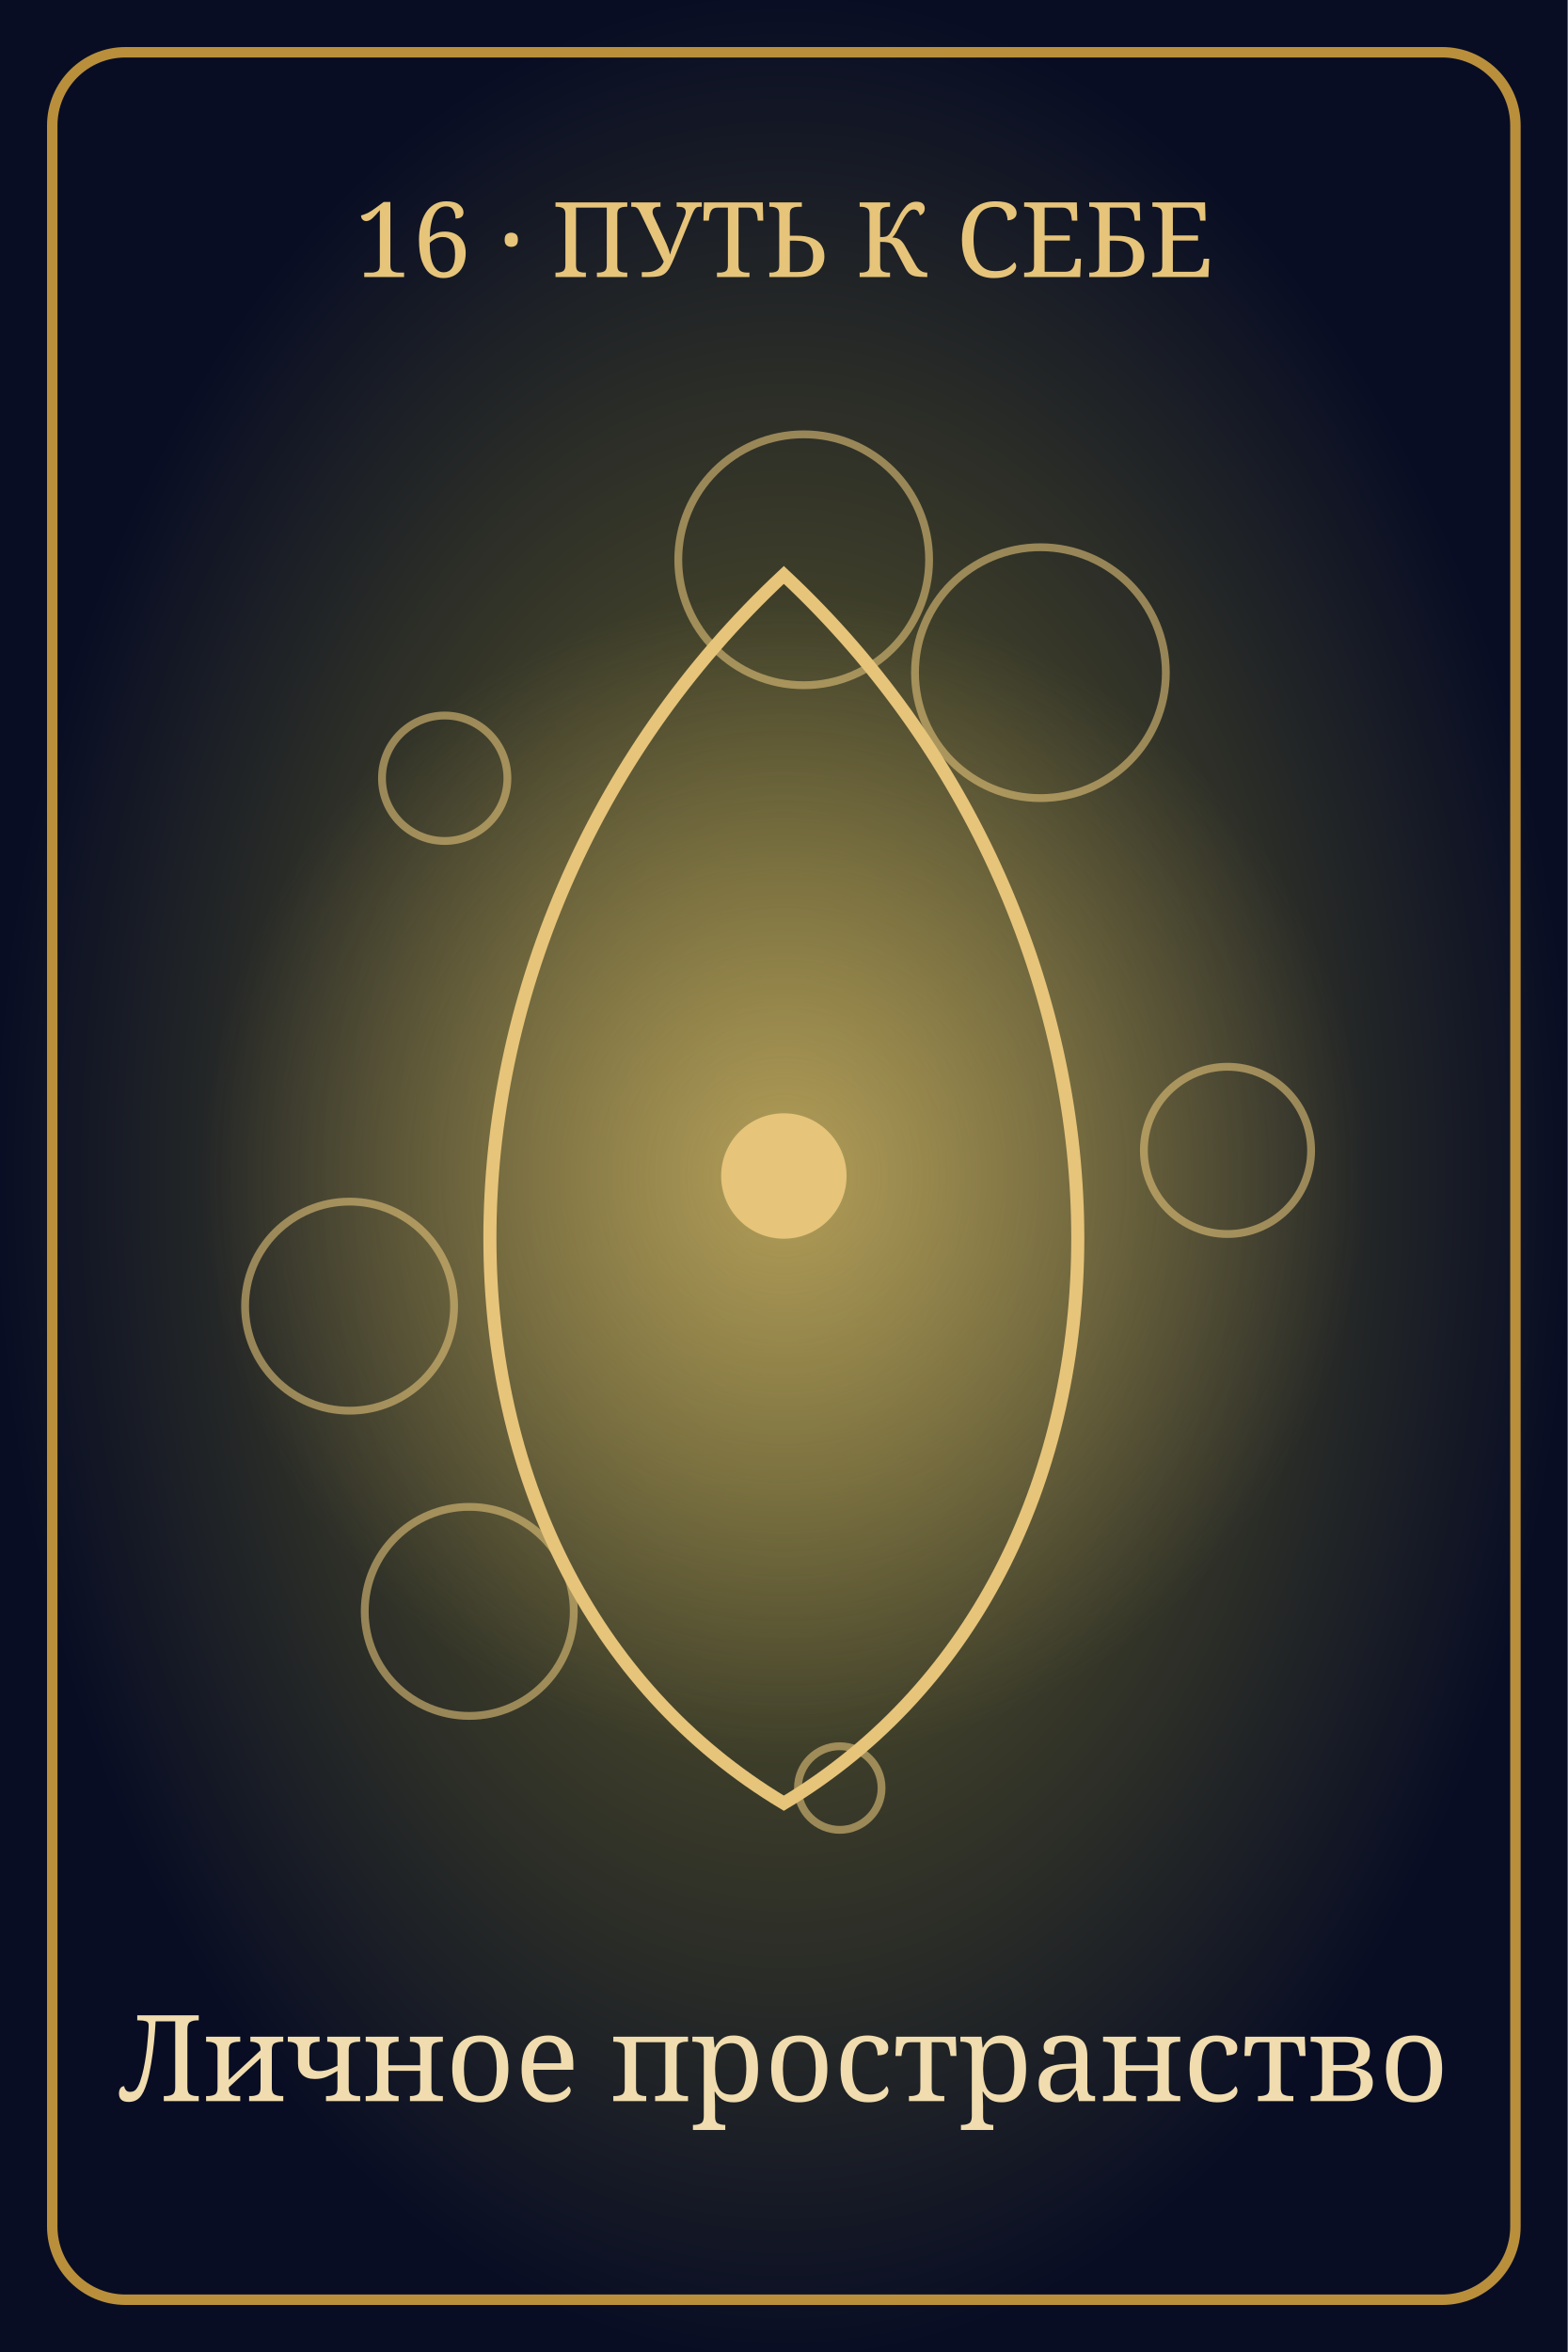
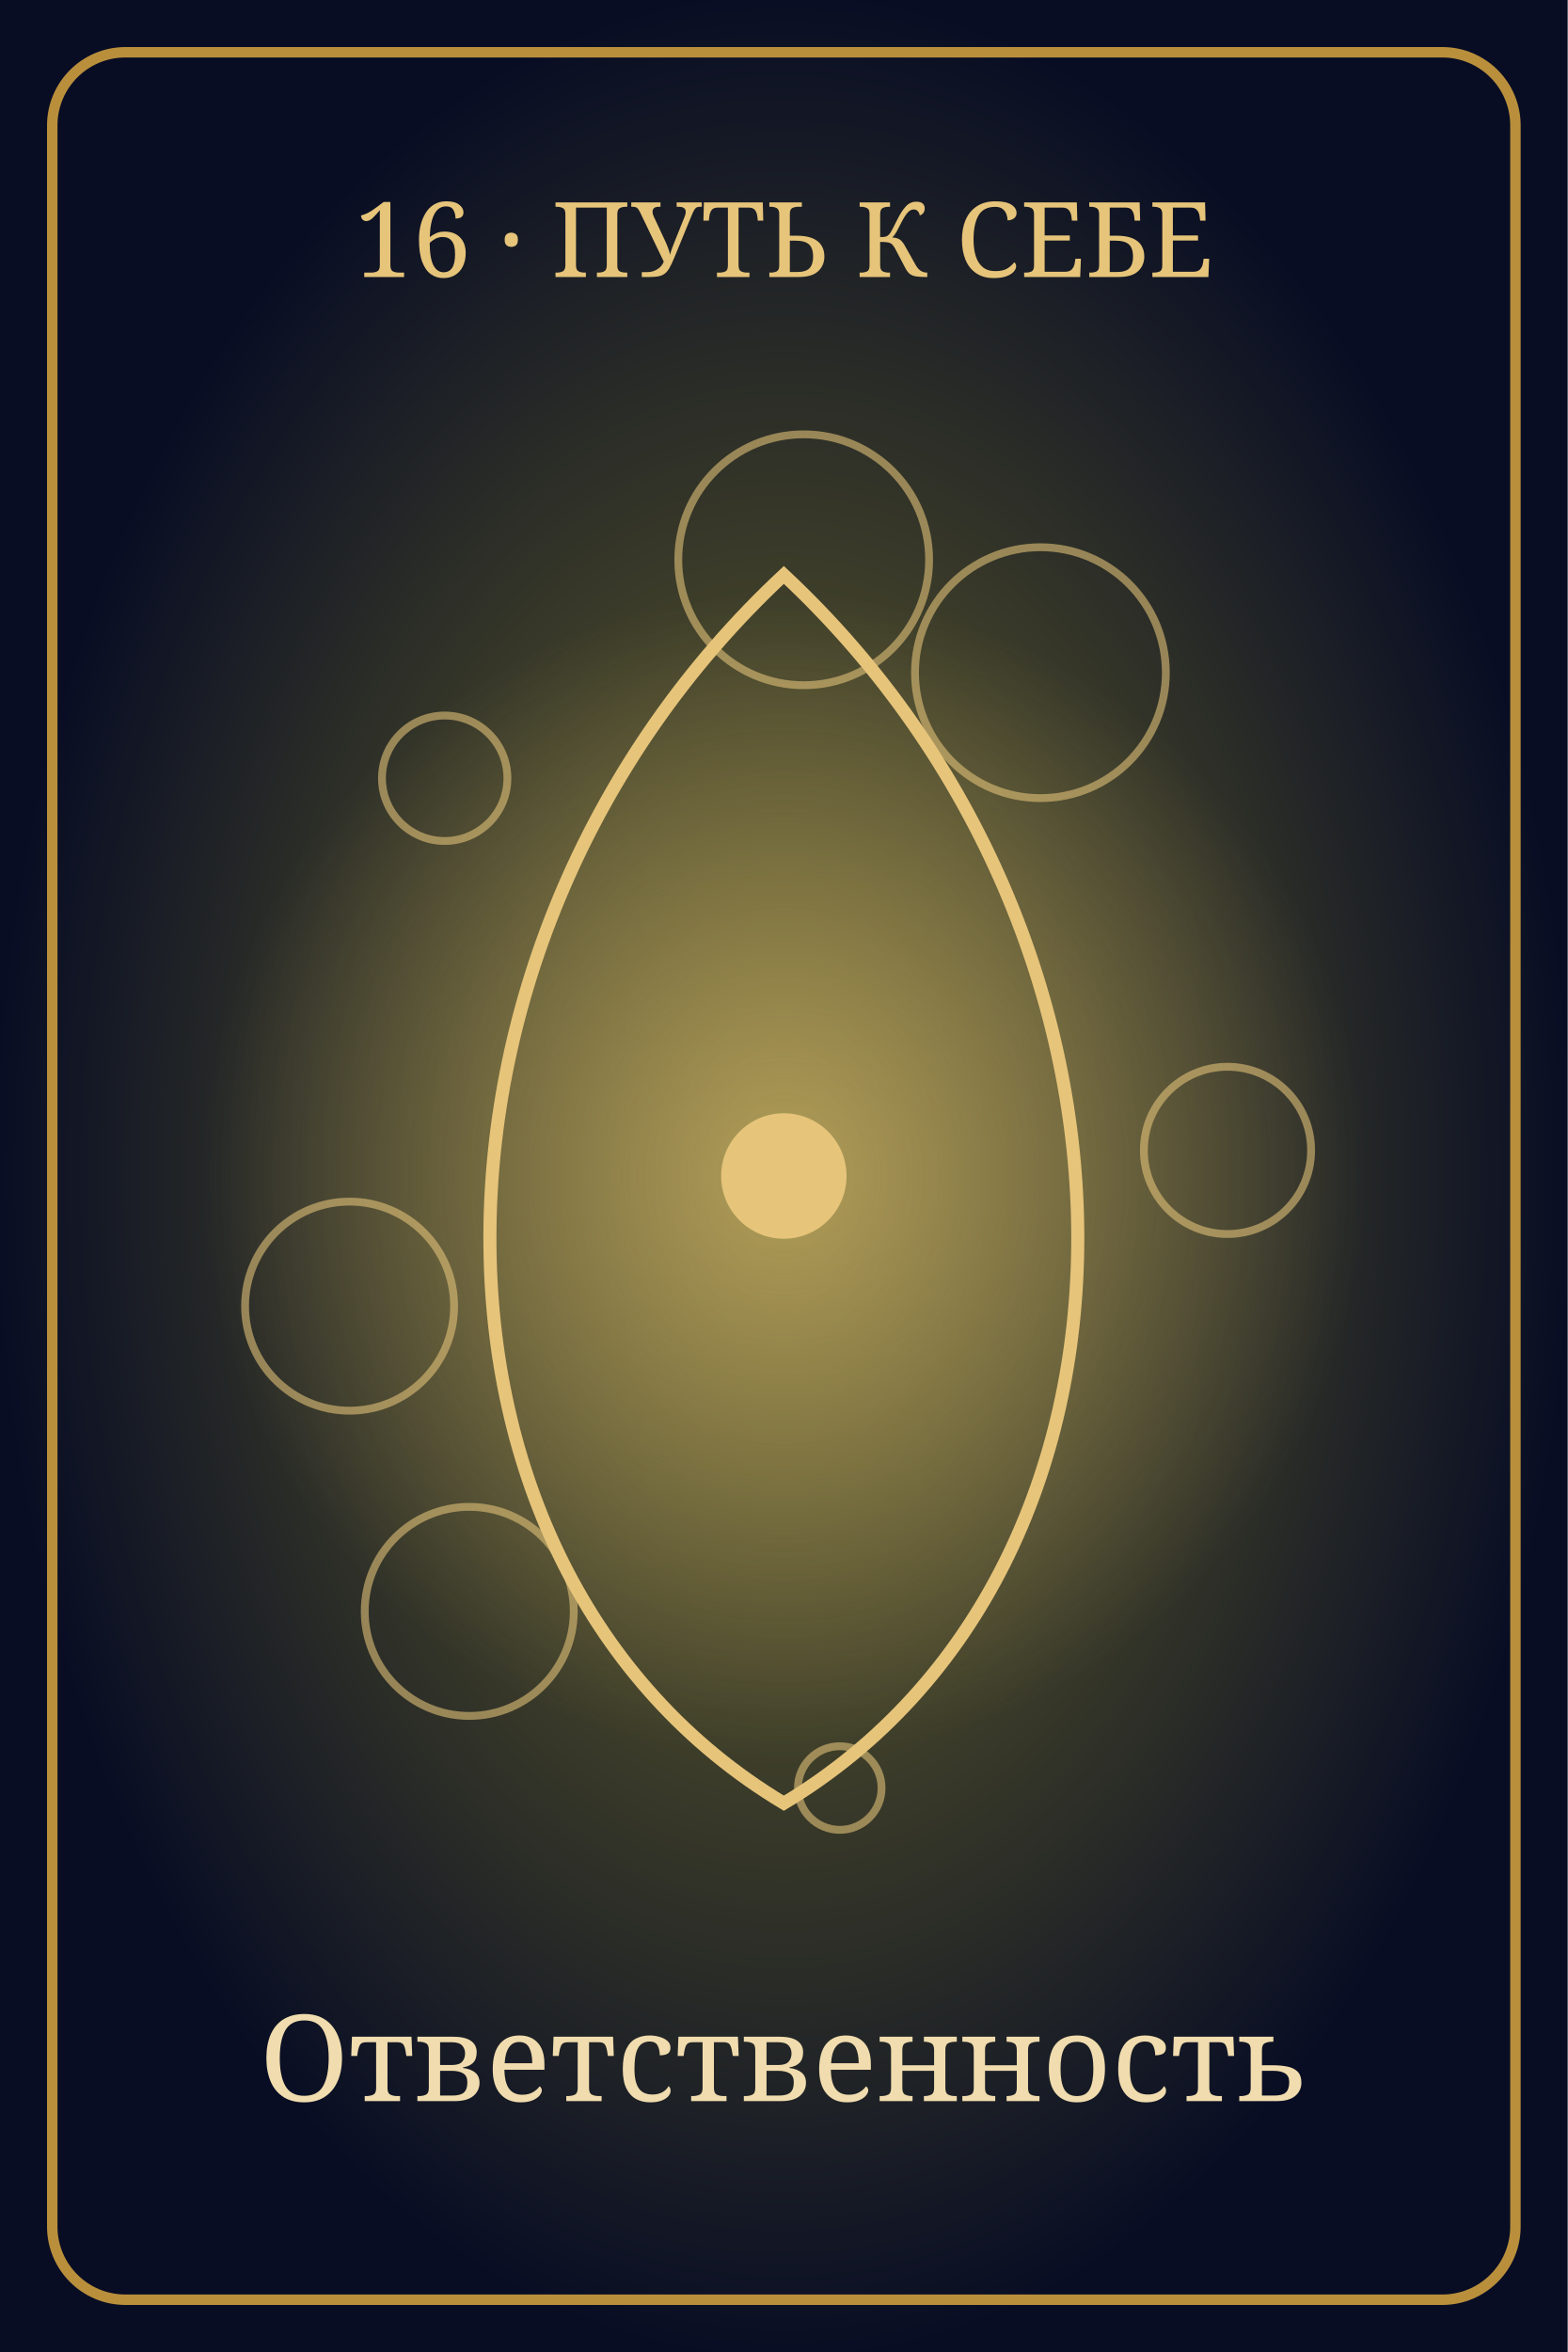
- <svg xmlns="http://www.w3.org/2000/svg" viewBox="0 0 300 450" role="img" aria-label="Иллюстрация карты Личное пространство">
+ <svg xmlns="http://www.w3.org/2000/svg" viewBox="0 0 300 450" role="img" aria-label="Иллюстрация карты Ответственность">
  <defs>
    <radialGradient id="bg">
      <stop stop-color="hsl(56,42%,31%)" />
      <stop offset="1" stop-color="#080d24" />
    </radialGradient>
    <radialGradient id="glow">
      <stop stop-color="#e6c47a" stop-opacity=".56" />
      <stop offset="1" stop-color="#e6c47a" stop-opacity="0" />
    </radialGradient>
  </defs>
  <rect width="300" height="450" fill="url(#bg)" />
  <rect x="10" y="10" width="280" height="430" rx="14" fill="none" stroke="#b98f3c" stroke-width="2" />
  <circle cx="150" cy="225" r="112" fill="url(#glow)" />
  <g fill="none" stroke="#e6c47a" stroke-width="2.5">
    <path d="M150 110 C75 180 75 300 150 345 C225 300 225 180 150 110Z" />
  </g>
  <circle cx="153.8" cy="107.1" r="24" fill="none" stroke="#e6c47a" stroke-opacity=".58" stroke-width="1.5" />
  <circle cx="89.8" cy="308.3" r="20" fill="none" stroke="#e6c47a" stroke-opacity=".58" stroke-width="1.5" />
  <circle cx="234.9" cy="220.1" r="16" fill="none" stroke="#e6c47a" stroke-opacity=".58" stroke-width="1.5" />
  <circle cx="85.1" cy="148.9" r="12" fill="none" stroke="#e6c47a" stroke-opacity=".58" stroke-width="1.5" />
  <circle cx="160.7" cy="342.1" r="8" fill="none" stroke="#e6c47a" stroke-opacity=".58" stroke-width="1.5" />
  <circle cx="199.1" cy="128.7" r="24" fill="none" stroke="#e6c47a" stroke-opacity=".58" stroke-width="1.5" />
  <circle cx="66.9" cy="249.9" r="20" fill="none" stroke="#e6c47a" stroke-opacity=".58" stroke-width="1.5" />
  <circle cx="150" cy="225" r="12" fill="#e6c47a" />
  <text x="150" y="53" text-anchor="middle" fill="#e6c47a" font-family="Georgia,serif" font-size="20">16 · ПУТЬ К СЕБЕ</text>
-   <text x="150" y="402" text-anchor="middle" fill="#f0dcae" font-family="Georgia,serif" font-size="23" textLength="240" lengthAdjust="spacingAndGlyphs">Личное пространство</text>
+   <text x="150" y="402" text-anchor="middle" fill="#f0dcae" font-family="Georgia,serif" font-size="23" textLength="240" lengthAdjust="spacingAndGlyphs">Ответственность</text>
</svg>
